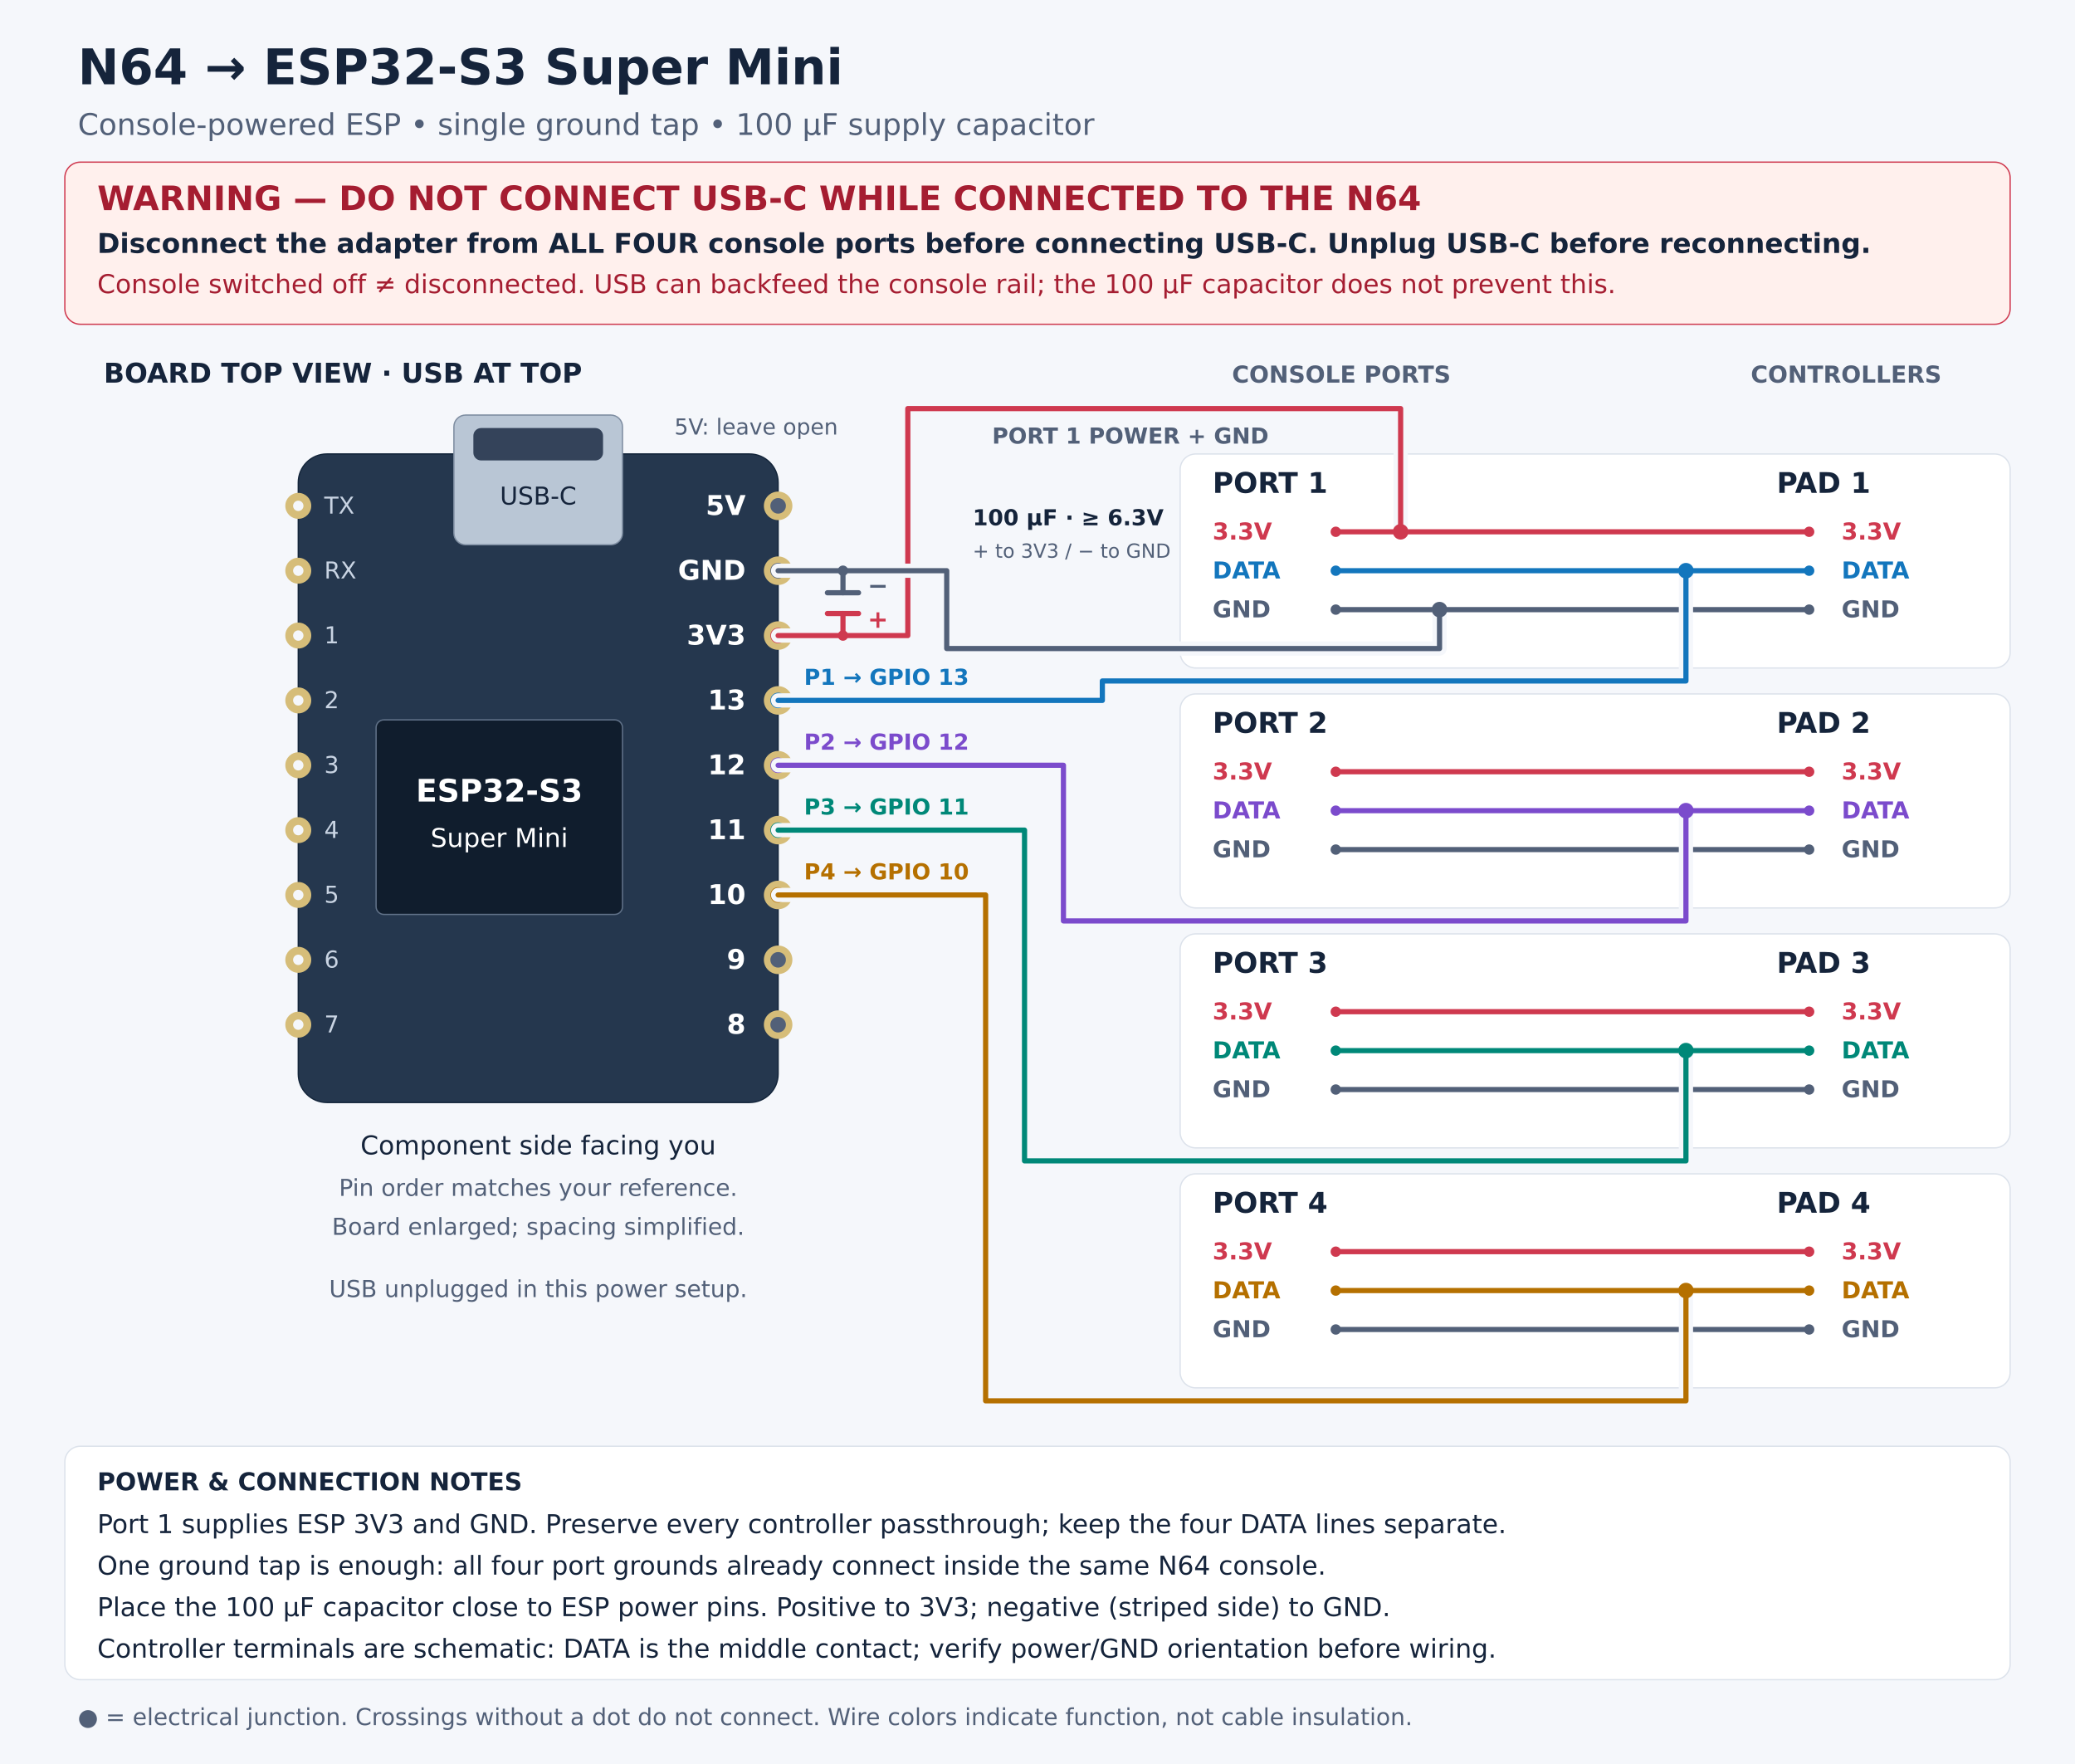
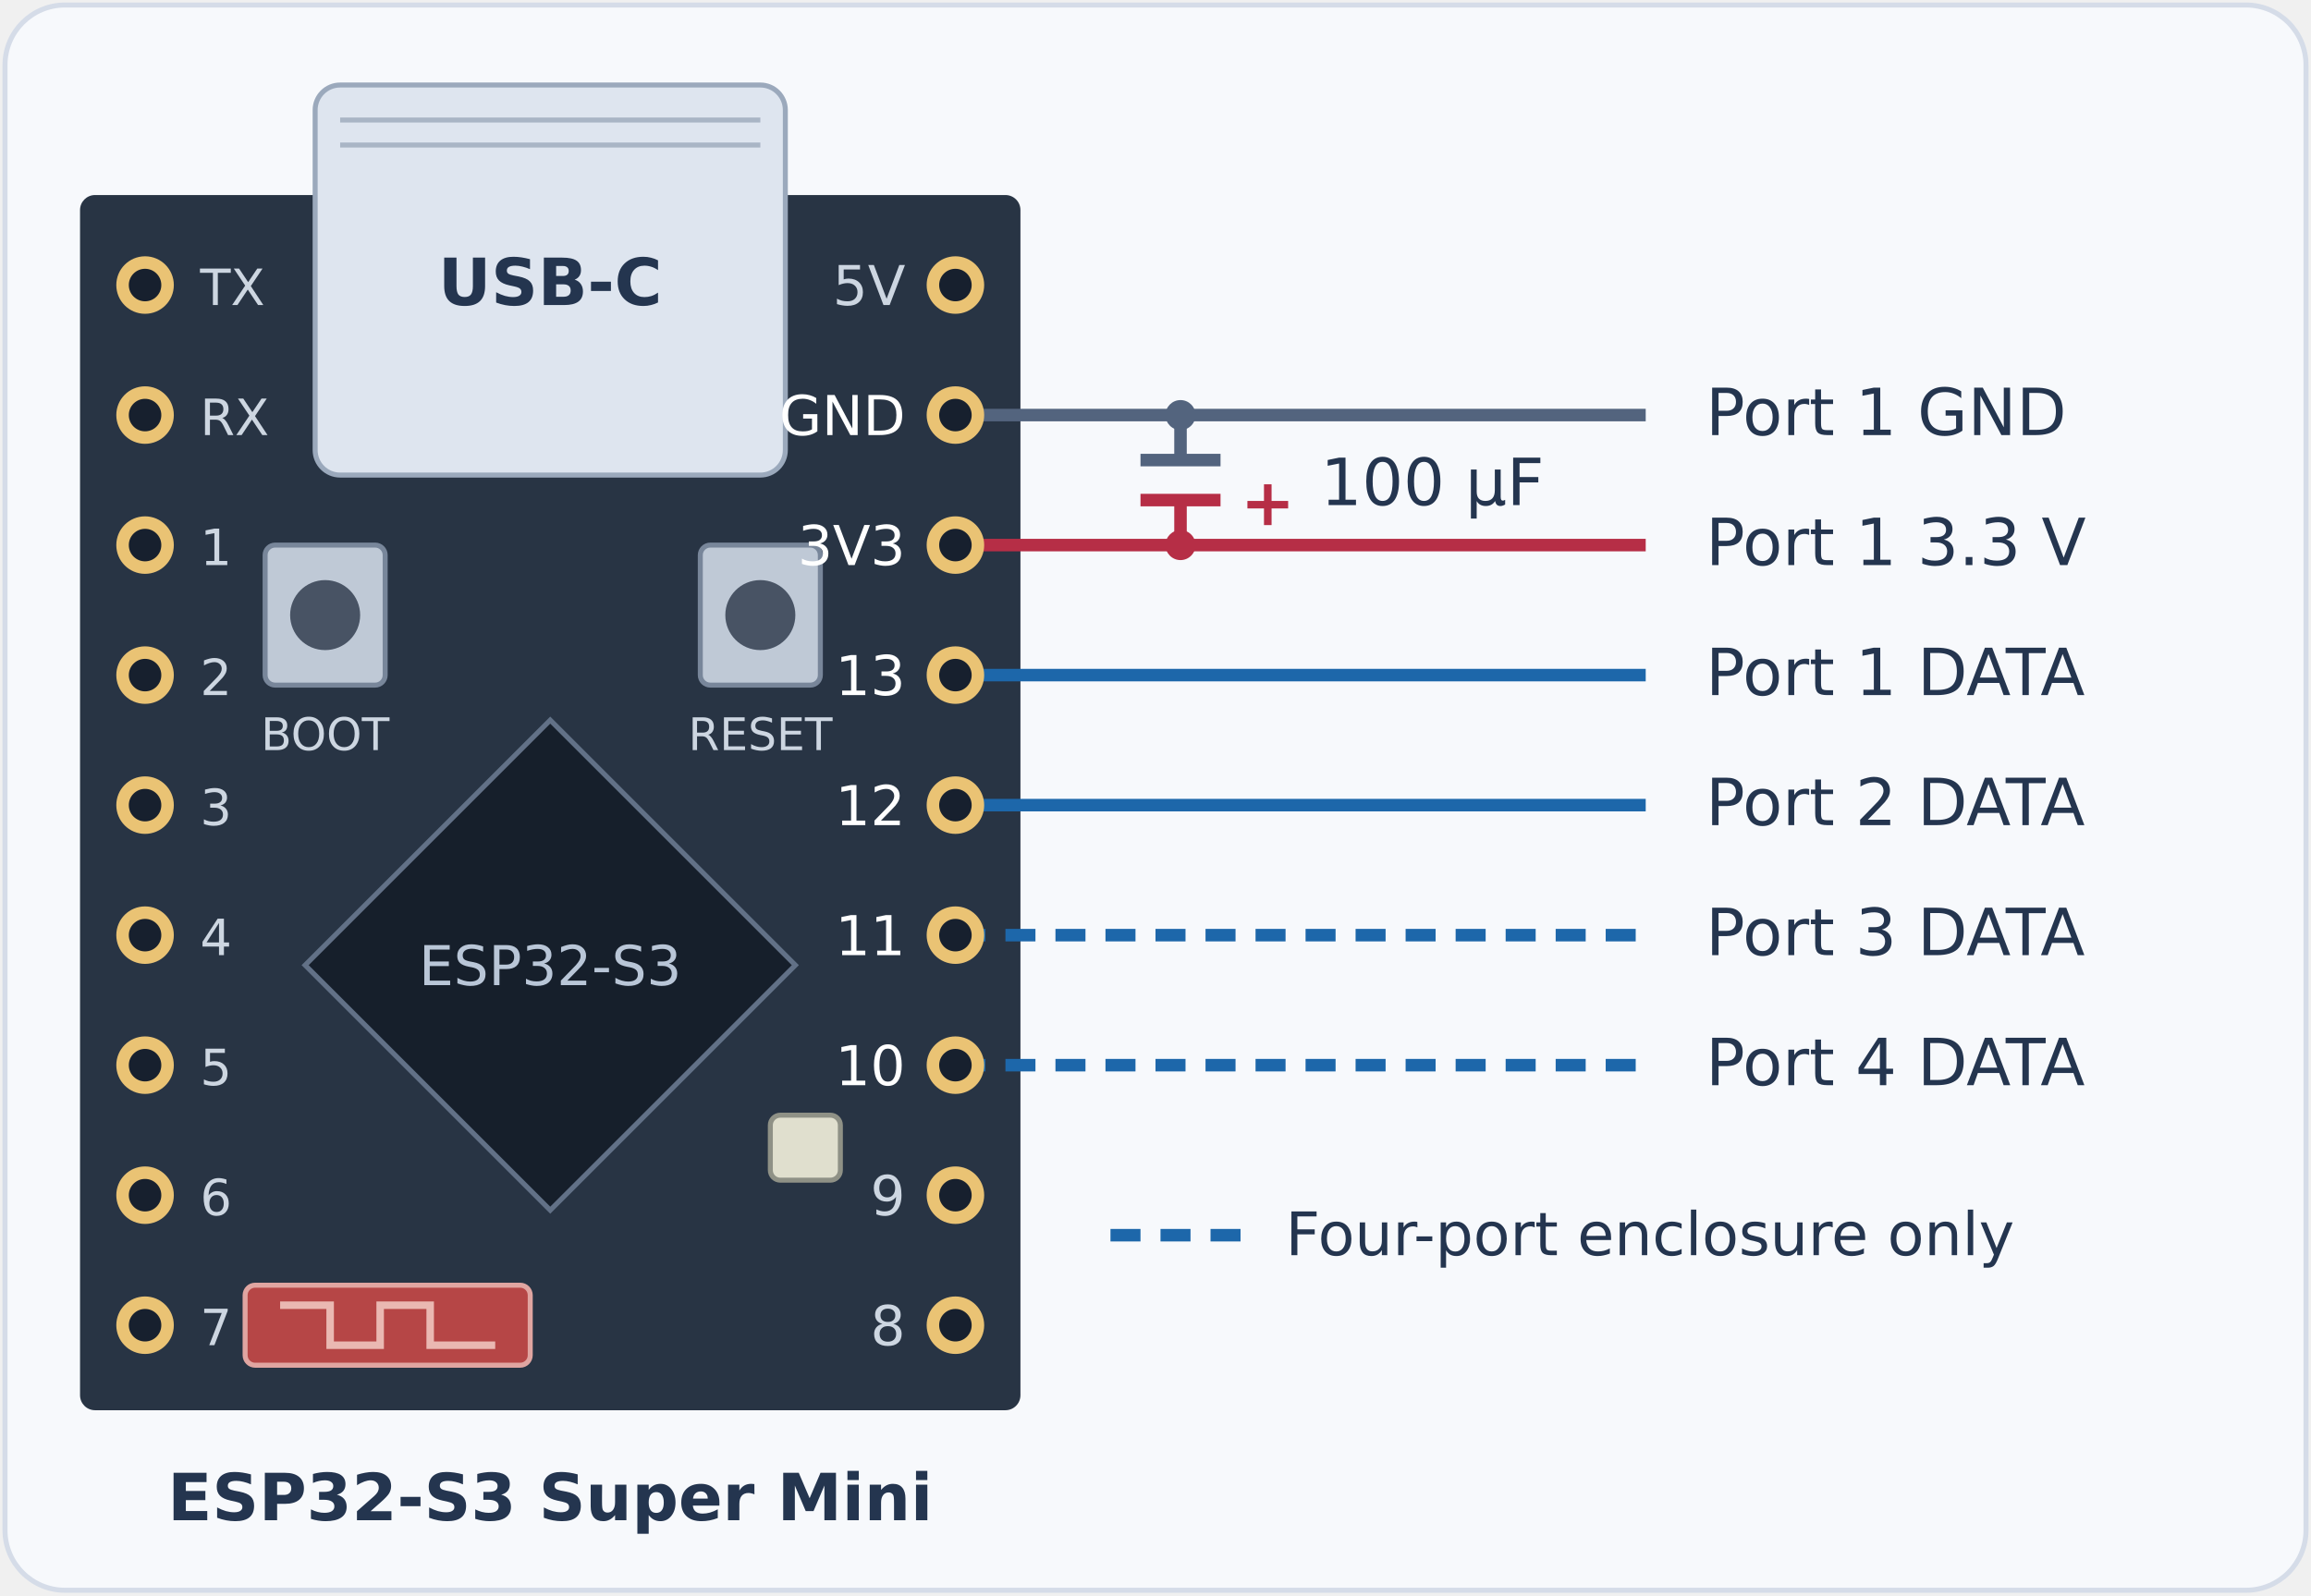
- <svg xmlns="http://www.w3.org/2000/svg" width="1600" height="1360" viewBox="0 0 1600 1360">
-   <rect width="1600" height="1360" fill="#f5f7fb" />
-   <style>text{font-family:DejaVu Sans,sans-serif}</style>
-   <text x="60" y="65" font-size="38" fill="#15243b" font-weight="bold" text-anchor="start">N64 → ESP32-S3 Super Mini</text>
-   <text x="60" y="104" font-size="23" fill="#526078" font-weight="normal" text-anchor="start">Console-powered ESP • single ground tap • 100 µF supply capacitor</text>
-   <rect x="50" y="125" width="1500" height="125" rx="12" fill="#fff0ed" stroke="#cf394f" />
-   <text x="75" y="162" font-size="26" fill="#a51d31" font-weight="bold" text-anchor="start">WARNING — DO NOT CONNECT USB-C WHILE CONNECTED TO THE N64</text>
-   <text x="75" y="195" font-size="21" fill="#15243b" font-weight="bold" text-anchor="start">Disconnect the adapter from ALL FOUR console ports before connecting USB-C. Unplug USB-C before reconnecting.</text>
-   <text x="75" y="226" font-size="20" fill="#a51d31" font-weight="normal" text-anchor="start">Console switched off ≠ disconnected. USB can backfeed the console rail; the 100 µF capacitor does not prevent this.</text>
-   <g transform="translate(0,140)">
-     <text x="80" y="155" font-size="21" fill="#15243b" font-weight="bold" text-anchor="start">BOARD TOP VIEW · USB AT TOP</text>
-     <text x="950" y="155" font-size="18" fill="#526078" font-weight="bold" text-anchor="start">CONSOLE PORTS</text>
-     <text x="1350" y="155" font-size="18" fill="#526078" font-weight="bold" text-anchor="start">CONTROLLERS</text>
-     <rect x="230" y="210" width="370" height="500" rx="22" fill="#25374e" stroke="#14263b" />
-     <rect x="350" y="180" width="130" height="100" rx="9" fill="#b9c6d5" stroke="#7e8da1" />
-     <rect x="365" y="190" width="100" height="25" rx="6" fill="#34435a" stroke="none" />
-     <text x="415" y="249" font-size="19" fill="#15243b" font-weight="normal" text-anchor="middle">USB-C</text>
-     <rect x="290" y="415" width="190" height="150" rx="6" fill="#101d2d" stroke="#607188" />
-     <text x="385" y="478" font-size="24" fill="white" font-weight="bold" text-anchor="middle">ESP32-S3</text>
-     <text x="385" y="513" font-size="20" fill="white" font-weight="normal" text-anchor="middle">Super Mini</text>
-     <circle cx="230" cy="250" r="10" fill="#d6bd79" />
-     <circle cx="230" cy="250" r="4" fill="#f5f7fb" />
-     <text x="250" y="256" font-size="18" fill="#c9d4e3" font-weight="normal" text-anchor="start">TX</text>
-     <circle cx="230" cy="300" r="10" fill="#d6bd79" />
-     <circle cx="230" cy="300" r="4" fill="#f5f7fb" />
-     <text x="250" y="306" font-size="18" fill="#c9d4e3" font-weight="normal" text-anchor="start">RX</text>
-     <circle cx="230" cy="350" r="10" fill="#d6bd79" />
-     <circle cx="230" cy="350" r="4" fill="#f5f7fb" />
-     <text x="250" y="356" font-size="18" fill="#c9d4e3" font-weight="normal" text-anchor="start">1</text>
-     <circle cx="230" cy="400" r="10" fill="#d6bd79" />
-     <circle cx="230" cy="400" r="4" fill="#f5f7fb" />
-     <text x="250" y="406" font-size="18" fill="#c9d4e3" font-weight="normal" text-anchor="start">2</text>
-     <circle cx="230" cy="450" r="10" fill="#d6bd79" />
-     <circle cx="230" cy="450" r="4" fill="#f5f7fb" />
-     <text x="250" y="456" font-size="18" fill="#c9d4e3" font-weight="normal" text-anchor="start">3</text>
-     <circle cx="230" cy="500" r="10" fill="#d6bd79" />
-     <circle cx="230" cy="500" r="4" fill="#f5f7fb" />
-     <text x="250" y="506" font-size="18" fill="#c9d4e3" font-weight="normal" text-anchor="start">4</text>
-     <circle cx="230" cy="550" r="10" fill="#d6bd79" />
-     <circle cx="230" cy="550" r="4" fill="#f5f7fb" />
-     <text x="250" y="556" font-size="18" fill="#c9d4e3" font-weight="normal" text-anchor="start">5</text>
-     <circle cx="230" cy="600" r="10" fill="#d6bd79" />
-     <circle cx="230" cy="600" r="4" fill="#f5f7fb" />
-     <text x="250" y="606" font-size="18" fill="#c9d4e3" font-weight="normal" text-anchor="start">6</text>
-     <circle cx="230" cy="650" r="10" fill="#d6bd79" />
-     <circle cx="230" cy="650" r="4" fill="#f5f7fb" />
-     <text x="250" y="656" font-size="18" fill="#c9d4e3" font-weight="normal" text-anchor="start">7</text>
-     <circle cx="600" cy="250" r="11" fill="#d6bd79" />
-     <circle cx="600" cy="250" r="6" fill="#526078" />
-     <text x="575" y="257" font-size="21" fill="white" font-weight="bold" text-anchor="end">5V</text>
-     <circle cx="600" cy="300" r="11" fill="#d6bd79" />
-     <circle cx="600" cy="300" r="6" fill="#526078" />
-     <text x="575" y="307" font-size="21" fill="white" font-weight="bold" text-anchor="end">GND</text>
-     <circle cx="600" cy="350" r="11" fill="#d6bd79" />
-     <circle cx="600" cy="350" r="6" fill="#cf394f" />
-     <text x="575" y="357" font-size="21" fill="white" font-weight="bold" text-anchor="end">3V3</text>
-     <circle cx="600" cy="400" r="11" fill="#d6bd79" />
-     <circle cx="600" cy="400" r="6" fill="#1376bd" />
-     <text x="575" y="407" font-size="21" fill="white" font-weight="bold" text-anchor="end">13</text>
-     <circle cx="600" cy="450" r="11" fill="#d6bd79" />
-     <circle cx="600" cy="450" r="6" fill="#7b4bcc" />
-     <text x="575" y="457" font-size="21" fill="white" font-weight="bold" text-anchor="end">12</text>
-     <circle cx="600" cy="500" r="11" fill="#d6bd79" />
-     <circle cx="600" cy="500" r="6" fill="#008878" />
-     <text x="575" y="507" font-size="21" fill="white" font-weight="bold" text-anchor="end">11</text>
-     <circle cx="600" cy="550" r="11" fill="#d6bd79" />
-     <circle cx="600" cy="550" r="6" fill="#b57000" />
-     <text x="575" y="557" font-size="21" fill="white" font-weight="bold" text-anchor="end">10</text>
-     <circle cx="600" cy="600" r="11" fill="#d6bd79" />
-     <circle cx="600" cy="600" r="6" fill="#526078" />
-     <text x="575" y="607" font-size="21" fill="white" font-weight="bold" text-anchor="end">9</text>
-     <circle cx="600" cy="650" r="11" fill="#d6bd79" />
-     <circle cx="600" cy="650" r="6" fill="#526078" />
-     <text x="575" y="657" font-size="21" fill="white" font-weight="bold" text-anchor="end">8</text>
-     <text x="520" y="195" font-size="17" fill="#526078" font-weight="normal" text-anchor="start">5V: leave open</text>
-     <text x="415" y="750" font-size="20" fill="#15243b" font-weight="normal" text-anchor="middle">Component side facing you</text>
-     <text x="415" y="782" font-size="18" fill="#526078" font-weight="normal" text-anchor="middle">Pin order matches your reference.</text>
-     <text x="415" y="812" font-size="18" fill="#526078" font-weight="normal" text-anchor="middle">Board enlarged; spacing simplified.</text>
-     <text x="415" y="860" font-size="18" fill="#526078" font-weight="normal" text-anchor="middle">USB unplugged in this power setup.</text>
-     <rect x="910" y="210" width="640" height="165" rx="12" fill="white" stroke="#dce2eb" />
-     <text x="935" y="240" font-size="22" fill="#15243b" font-weight="bold" text-anchor="start">PORT 1</text>
-     <text x="1370" y="240" font-size="22" fill="#15243b" font-weight="bold" text-anchor="start">PAD 1</text>
-     <text x="935" y="276" font-size="18" fill="#cf394f" font-weight="bold" text-anchor="start">3.3V</text>
-     <text x="1420" y="276" font-size="18" fill="#cf394f" font-weight="bold" text-anchor="start">3.3V</text>
-     <polyline points="1030,270 1395,270" fill="none" stroke="#cf394f" stroke-width="4" stroke-linecap="round" stroke-linejoin="round" />
-     <circle cx="1030" cy="270" r="4" fill="#cf394f" />
-     <circle cx="1395" cy="270" r="4" fill="#cf394f" />
-     <text x="935" y="306" font-size="18" fill="#1376bd" font-weight="bold" text-anchor="start">DATA</text>
-     <text x="1420" y="306" font-size="18" fill="#1376bd" font-weight="bold" text-anchor="start">DATA</text>
-     <polyline points="1030,300 1395,300" fill="none" stroke="#1376bd" stroke-width="4" stroke-linecap="round" stroke-linejoin="round" />
-     <circle cx="1030" cy="300" r="4" fill="#1376bd" />
-     <circle cx="1395" cy="300" r="4" fill="#1376bd" />
-     <text x="935" y="336" font-size="18" fill="#526078" font-weight="bold" text-anchor="start">GND</text>
-     <text x="1420" y="336" font-size="18" fill="#526078" font-weight="bold" text-anchor="start">GND</text>
-     <polyline points="1030,330 1395,330" fill="none" stroke="#526078" stroke-width="4" stroke-linecap="round" stroke-linejoin="round" />
-     <circle cx="1030" cy="330" r="4" fill="#526078" />
-     <circle cx="1395" cy="330" r="4" fill="#526078" />
-     <rect x="910" y="395" width="640" height="165" rx="12" fill="white" stroke="#dce2eb" />
-     <text x="935" y="425" font-size="22" fill="#15243b" font-weight="bold" text-anchor="start">PORT 2</text>
-     <text x="1370" y="425" font-size="22" fill="#15243b" font-weight="bold" text-anchor="start">PAD 2</text>
-     <text x="935" y="461" font-size="18" fill="#cf394f" font-weight="bold" text-anchor="start">3.3V</text>
-     <text x="1420" y="461" font-size="18" fill="#cf394f" font-weight="bold" text-anchor="start">3.3V</text>
-     <polyline points="1030,455 1395,455" fill="none" stroke="#cf394f" stroke-width="4" stroke-linecap="round" stroke-linejoin="round" />
-     <circle cx="1030" cy="455" r="4" fill="#cf394f" />
-     <circle cx="1395" cy="455" r="4" fill="#cf394f" />
-     <text x="935" y="491" font-size="18" fill="#7b4bcc" font-weight="bold" text-anchor="start">DATA</text>
-     <text x="1420" y="491" font-size="18" fill="#7b4bcc" font-weight="bold" text-anchor="start">DATA</text>
-     <polyline points="1030,485 1395,485" fill="none" stroke="#7b4bcc" stroke-width="4" stroke-linecap="round" stroke-linejoin="round" />
-     <circle cx="1030" cy="485" r="4" fill="#7b4bcc" />
-     <circle cx="1395" cy="485" r="4" fill="#7b4bcc" />
-     <text x="935" y="521" font-size="18" fill="#526078" font-weight="bold" text-anchor="start">GND</text>
-     <text x="1420" y="521" font-size="18" fill="#526078" font-weight="bold" text-anchor="start">GND</text>
-     <polyline points="1030,515 1395,515" fill="none" stroke="#526078" stroke-width="4" stroke-linecap="round" stroke-linejoin="round" />
-     <circle cx="1030" cy="515" r="4" fill="#526078" />
-     <circle cx="1395" cy="515" r="4" fill="#526078" />
-     <rect x="910" y="580" width="640" height="165" rx="12" fill="white" stroke="#dce2eb" />
-     <text x="935" y="610" font-size="22" fill="#15243b" font-weight="bold" text-anchor="start">PORT 3</text>
-     <text x="1370" y="610" font-size="22" fill="#15243b" font-weight="bold" text-anchor="start">PAD 3</text>
-     <text x="935" y="646" font-size="18" fill="#cf394f" font-weight="bold" text-anchor="start">3.3V</text>
-     <text x="1420" y="646" font-size="18" fill="#cf394f" font-weight="bold" text-anchor="start">3.3V</text>
-     <polyline points="1030,640 1395,640" fill="none" stroke="#cf394f" stroke-width="4" stroke-linecap="round" stroke-linejoin="round" />
-     <circle cx="1030" cy="640" r="4" fill="#cf394f" />
-     <circle cx="1395" cy="640" r="4" fill="#cf394f" />
-     <text x="935" y="676" font-size="18" fill="#008878" font-weight="bold" text-anchor="start">DATA</text>
-     <text x="1420" y="676" font-size="18" fill="#008878" font-weight="bold" text-anchor="start">DATA</text>
-     <polyline points="1030,670 1395,670" fill="none" stroke="#008878" stroke-width="4" stroke-linecap="round" stroke-linejoin="round" />
-     <circle cx="1030" cy="670" r="4" fill="#008878" />
-     <circle cx="1395" cy="670" r="4" fill="#008878" />
-     <text x="935" y="706" font-size="18" fill="#526078" font-weight="bold" text-anchor="start">GND</text>
-     <text x="1420" y="706" font-size="18" fill="#526078" font-weight="bold" text-anchor="start">GND</text>
-     <polyline points="1030,700 1395,700" fill="none" stroke="#526078" stroke-width="4" stroke-linecap="round" stroke-linejoin="round" />
-     <circle cx="1030" cy="700" r="4" fill="#526078" />
-     <circle cx="1395" cy="700" r="4" fill="#526078" />
-     <rect x="910" y="765" width="640" height="165" rx="12" fill="white" stroke="#dce2eb" />
-     <text x="935" y="795" font-size="22" fill="#15243b" font-weight="bold" text-anchor="start">PORT 4</text>
-     <text x="1370" y="795" font-size="22" fill="#15243b" font-weight="bold" text-anchor="start">PAD 4</text>
-     <text x="935" y="831" font-size="18" fill="#cf394f" font-weight="bold" text-anchor="start">3.3V</text>
-     <text x="1420" y="831" font-size="18" fill="#cf394f" font-weight="bold" text-anchor="start">3.3V</text>
-     <polyline points="1030,825 1395,825" fill="none" stroke="#cf394f" stroke-width="4" stroke-linecap="round" stroke-linejoin="round" />
-     <circle cx="1030" cy="825" r="4" fill="#cf394f" />
-     <circle cx="1395" cy="825" r="4" fill="#cf394f" />
-     <text x="935" y="861" font-size="18" fill="#b57000" font-weight="bold" text-anchor="start">DATA</text>
-     <text x="1420" y="861" font-size="18" fill="#b57000" font-weight="bold" text-anchor="start">DATA</text>
-     <polyline points="1030,855 1395,855" fill="none" stroke="#b57000" stroke-width="4" stroke-linecap="round" stroke-linejoin="round" />
-     <circle cx="1030" cy="855" r="4" fill="#b57000" />
-     <circle cx="1395" cy="855" r="4" fill="#b57000" />
-     <text x="935" y="891" font-size="18" fill="#526078" font-weight="bold" text-anchor="start">GND</text>
-     <text x="1420" y="891" font-size="18" fill="#526078" font-weight="bold" text-anchor="start">GND</text>
-     <polyline points="1030,885 1395,885" fill="none" stroke="#526078" stroke-width="4" stroke-linecap="round" stroke-linejoin="round" />
-     <circle cx="1030" cy="885" r="4" fill="#526078" />
-     <circle cx="1395" cy="885" r="4" fill="#526078" />
-     <polyline points="1080,270 1080,175 700,175 700,350 600,350" fill="none" stroke="#f5f7fb" stroke-width="11" stroke-linecap="round" stroke-linejoin="round" />
-     <polyline points="1080,270 1080,175 700,175 700,350 600,350" fill="none" stroke="#cf394f" stroke-width="4" stroke-linecap="round" stroke-linejoin="round" />
-     <circle cx="1080" cy="270" r="6" fill="#cf394f" />
-     <polyline points="1110,330 1110,360 730,360 730,300 600,300" fill="none" stroke="#f5f7fb" stroke-width="11" stroke-linecap="round" stroke-linejoin="round" />
-     <polyline points="1110,330 1110,360 730,360 730,300 600,300" fill="none" stroke="#526078" stroke-width="4" stroke-linecap="round" stroke-linejoin="round" />
-     <circle cx="1110" cy="330" r="6" fill="#526078" />
-     <text x="765" y="202" font-size="17" fill="#526078" font-weight="bold" text-anchor="start">PORT 1 POWER + GND</text>
-     <polyline points="650,300 650,317" fill="none" stroke="#526078" stroke-width="4" stroke-linecap="round" stroke-linejoin="round" />
-     <polyline points="638,317 662,317" fill="none" stroke="#526078" stroke-width="4" stroke-linecap="round" stroke-linejoin="round" />
-     <polyline points="638,333 662,333" fill="none" stroke="#cf394f" stroke-width="4" stroke-linecap="round" stroke-linejoin="round" />
-     <polyline points="650,333 650,350" fill="none" stroke="#cf394f" stroke-width="4" stroke-linecap="round" stroke-linejoin="round" />
-     <circle cx="650" cy="300" r="4" fill="#526078" />
-     <circle cx="650" cy="350" r="4" fill="#cf394f" />
-     <text x="669" y="318" font-size="19" fill="#526078" font-weight="bold" text-anchor="start">−</text>
-     <text x="669" y="344" font-size="19" fill="#cf394f" font-weight="bold" text-anchor="start">+</text>
-     <text x="750" y="265" font-size="17" fill="#15243b" font-weight="bold" text-anchor="start">100 µF · ≥ 6.3V</text>
-     <text x="750" y="290" font-size="15" fill="#526078" font-weight="normal" text-anchor="start">+ to 3V3 / − to GND</text>
-     <polyline points="1300,300 1300,385 850,385 850,400 600,400" fill="none" stroke="#f5f7fb" stroke-width="11" stroke-linecap="round" stroke-linejoin="round" />
-     <polyline points="1300,300 1300,385 850,385 850,400 600,400" fill="none" stroke="#1376bd" stroke-width="4" stroke-linecap="round" stroke-linejoin="round" />
-     <circle cx="1300" cy="300" r="6" fill="#1376bd" />
-     <text x="620" y="388" font-size="17" fill="#1376bd" font-weight="bold" text-anchor="start">P1 → GPIO 13</text>
-     <polyline points="1300,485 1300,570 820,570 820,450 600,450" fill="none" stroke="#f5f7fb" stroke-width="11" stroke-linecap="round" stroke-linejoin="round" />
-     <polyline points="1300,485 1300,570 820,570 820,450 600,450" fill="none" stroke="#7b4bcc" stroke-width="4" stroke-linecap="round" stroke-linejoin="round" />
-     <circle cx="1300" cy="485" r="6" fill="#7b4bcc" />
-     <text x="620" y="438" font-size="17" fill="#7b4bcc" font-weight="bold" text-anchor="start">P2 → GPIO 12</text>
-     <polyline points="1300,670 1300,755 790,755 790,500 600,500" fill="none" stroke="#f5f7fb" stroke-width="11" stroke-linecap="round" stroke-linejoin="round" />
-     <polyline points="1300,670 1300,755 790,755 790,500 600,500" fill="none" stroke="#008878" stroke-width="4" stroke-linecap="round" stroke-linejoin="round" />
-     <circle cx="1300" cy="670" r="6" fill="#008878" />
-     <text x="620" y="488" font-size="17" fill="#008878" font-weight="bold" text-anchor="start">P3 → GPIO 11</text>
-     <polyline points="1300,855 1300,940 760,940 760,550 600,550" fill="none" stroke="#f5f7fb" stroke-width="11" stroke-linecap="round" stroke-linejoin="round" />
-     <polyline points="1300,855 1300,940 760,940 760,550 600,550" fill="none" stroke="#b57000" stroke-width="4" stroke-linecap="round" stroke-linejoin="round" />
-     <circle cx="1300" cy="855" r="6" fill="#b57000" />
-     <text x="620" y="538" font-size="17" fill="#b57000" font-weight="bold" text-anchor="start">P4 → GPIO 10</text>
-     <rect x="50" y="975" width="1500" height="180" rx="12" fill="white" stroke="#dce2eb" />
-     <text x="75" y="1009" font-size="19" fill="#15243b" font-weight="bold" text-anchor="start">POWER &amp; CONNECTION NOTES</text>
-     <text x="75" y="1042" font-size="20" fill="#15243b" font-weight="normal" text-anchor="start">Port 1 supplies ESP 3V3 and GND. Preserve every controller passthrough; keep the four DATA lines separate.</text>
-     <text x="75" y="1074" font-size="20" fill="#15243b" font-weight="normal" text-anchor="start">One ground tap is enough: all four port grounds already connect inside the same N64 console.</text>
-     <text x="75" y="1106" font-size="20" fill="#15243b" font-weight="normal" text-anchor="start">Place the 100 µF capacitor close to ESP power pins. Positive to 3V3; negative (striped side) to GND.</text>
-     <text x="75" y="1138" font-size="20" fill="#15243b" font-weight="normal" text-anchor="start">Controller terminals are schematic: DATA is the middle contact; verify power/GND orientation before wiring.</text>
-     <text x="60" y="1190" font-size="18" fill="#526078" font-weight="normal" text-anchor="start">● = electrical junction. Crossings without a dot do not connect. Wire colors indicate function, not cable insulation.</text>
+ <svg xmlns="http://www.w3.org/2000/svg" width="462" height="319" viewBox="0 0 462 319" role="img" aria-labelledby="title desc">
+   <rect x="1" y="1" width="460" height="317" rx="12" fill="#f7f9fc" stroke="#d5dce8" />
+   <rect x="16" y="39" width="188" height="243" rx="3" fill="#283444" />
+   <rect x="63" y="17" width="94" height="78" rx="5" fill="#dee5ef" stroke="#9ba9bc" />
+   <path d="M68 24H152 M68 29H152" stroke="#a9b5c5" />
+   <g fill="#bfc9d6" stroke="#78869a">
+     <rect x="53" y="109" width="24" height="28" rx="2" />
+     <rect x="140" y="109" width="24" height="28" rx="2" />
+   </g>
+   <g fill="#485364">
+     <circle cx="65" cy="123" r="7" />
+     <circle cx="152" cy="123" r="7" />
+   </g>
+   <path d="M110 144 L159 193 L110 242 L61 193 Z" fill="#161f2b" stroke="#627187" />
+   <rect x="154" y="223" width="14" height="13" rx="2" fill="#e0dfce" stroke="#8f9186" />
+   <rect x="49" y="257" width="57" height="16" rx="2" fill="#b64646" stroke="#e0a5a1" />
+   <path d="M56 261H66V269H76V261H86V269H99" fill="none" stroke="#eab8b2" stroke-width="1.5" />
+   <g fill="none" stroke-width="2.5">
+     <path d="M191 83H329 M236 83V92 M228 92H244" stroke="#53647e" />
+     <path d="M191 109H329 M236 100V109 M228 100H244" stroke="#b62e46" />
+     <path d="M191 135H329 M191 161H329" stroke="#1d67aa" />
+     <g stroke="#1d67aa" stroke-dasharray="6 4">
+       <path d="M191 187H329" />
+       <path d="M191 213H329" />
+       <path d="M222 247H249" />
+     </g>
+   </g>
+   <circle cx="236" cy="83" r="3" fill="#53647e" />
+   <circle cx="236" cy="109" r="3" fill="#b62e46" />
+   <g fill="#17202e" stroke="#eac374" stroke-width="2.5">
+     <circle cx="29" cy="57" r="4.5" />
+     <circle cx="191" cy="57" r="4.5" />
+     <circle cx="29" cy="83" r="4.5" />
+     <circle cx="191" cy="83" r="4.5" />
+     <circle cx="29" cy="109" r="4.5" />
+     <circle cx="191" cy="109" r="4.5" />
+     <circle cx="29" cy="135" r="4.5" />
+     <circle cx="191" cy="135" r="4.5" />
+     <circle cx="29" cy="161" r="4.5" />
+     <circle cx="191" cy="161" r="4.5" />
+     <circle cx="29" cy="187" r="4.5" />
+     <circle cx="191" cy="187" r="4.5" />
+     <circle cx="29" cy="213" r="4.5" />
+     <circle cx="191" cy="213" r="4.5" />
+     <circle cx="29" cy="239" r="4.5" />
+     <circle cx="191" cy="239" r="4.5" />
+     <circle cx="29" cy="265" r="4.5" />
+     <circle cx="191" cy="265" r="4.5" />
+   </g>
+   <g font-family="DejaVu Sans, sans-serif" fill="#24354f" font-size="13">
+     <g text-anchor="middle">
+       <text x="110" y="61" font-weight="bold">USB-C</text>
+       <text x="110" y="197" fill="#b9c6d7" font-size="11">ESP32-S3</text>
+       <text x="110" y="304" font-weight="bold">ESP32-S3 Super Mini</text>
+     </g>
+     <g font-size="9" fill="#cdd6e1" text-anchor="middle">
+       <text x="65" y="150">BOOT</text>
+       <text x="152" y="150">RESET</text>
+     </g>
+     <g font-size="10" fill="#cdd6e1">
+       <text x="40" y="61">TX</text>
+       <text x="40" y="87">RX</text>
+       <text x="40" y="113">1</text>
+       <text x="40" y="139">2</text>
+       <text x="40" y="165">3</text>
+       <text x="40" y="191">4</text>
+       <text x="40" y="217">5</text>
+       <text x="40" y="243">6</text>
+       <text x="40" y="269">7</text>
+     </g>
+     <g fill="#fff" font-size="11" text-anchor="end">
+       <text x="181" y="61" fill="#cdd6e1">5V</text>
+       <text x="181" y="87">GND</text>
+       <text x="181" y="113">3V3</text>
+       <text x="181" y="139">13</text>
+       <text x="181" y="165">12</text>
+       <text x="181" y="191">11</text>
+       <text x="181" y="217">10</text>
+       <text x="181" y="243" fill="#cdd6e1">9</text>
+       <text x="181" y="269" fill="#cdd6e1">8</text>
+     </g>
+     <text x="248" y="105" fill="#b62e46" font-weight="bold">+</text>
+     <text x="264" y="101">100 µF</text>
+     <text x="341" y="87">Port 1 GND</text>
+     <text x="341" y="113">Port 1 3.3 V</text>
+     <text x="341" y="139">Port 1 DATA</text>
+     <text x="341" y="165">Port 2 DATA</text>
+     <text x="341" y="191">Port 3 DATA</text>
+     <text x="341" y="217">Port 4 DATA</text>
+     <text x="257" y="251" font-size="12">Four-port enclosure only</text>
  </g>
</svg>
